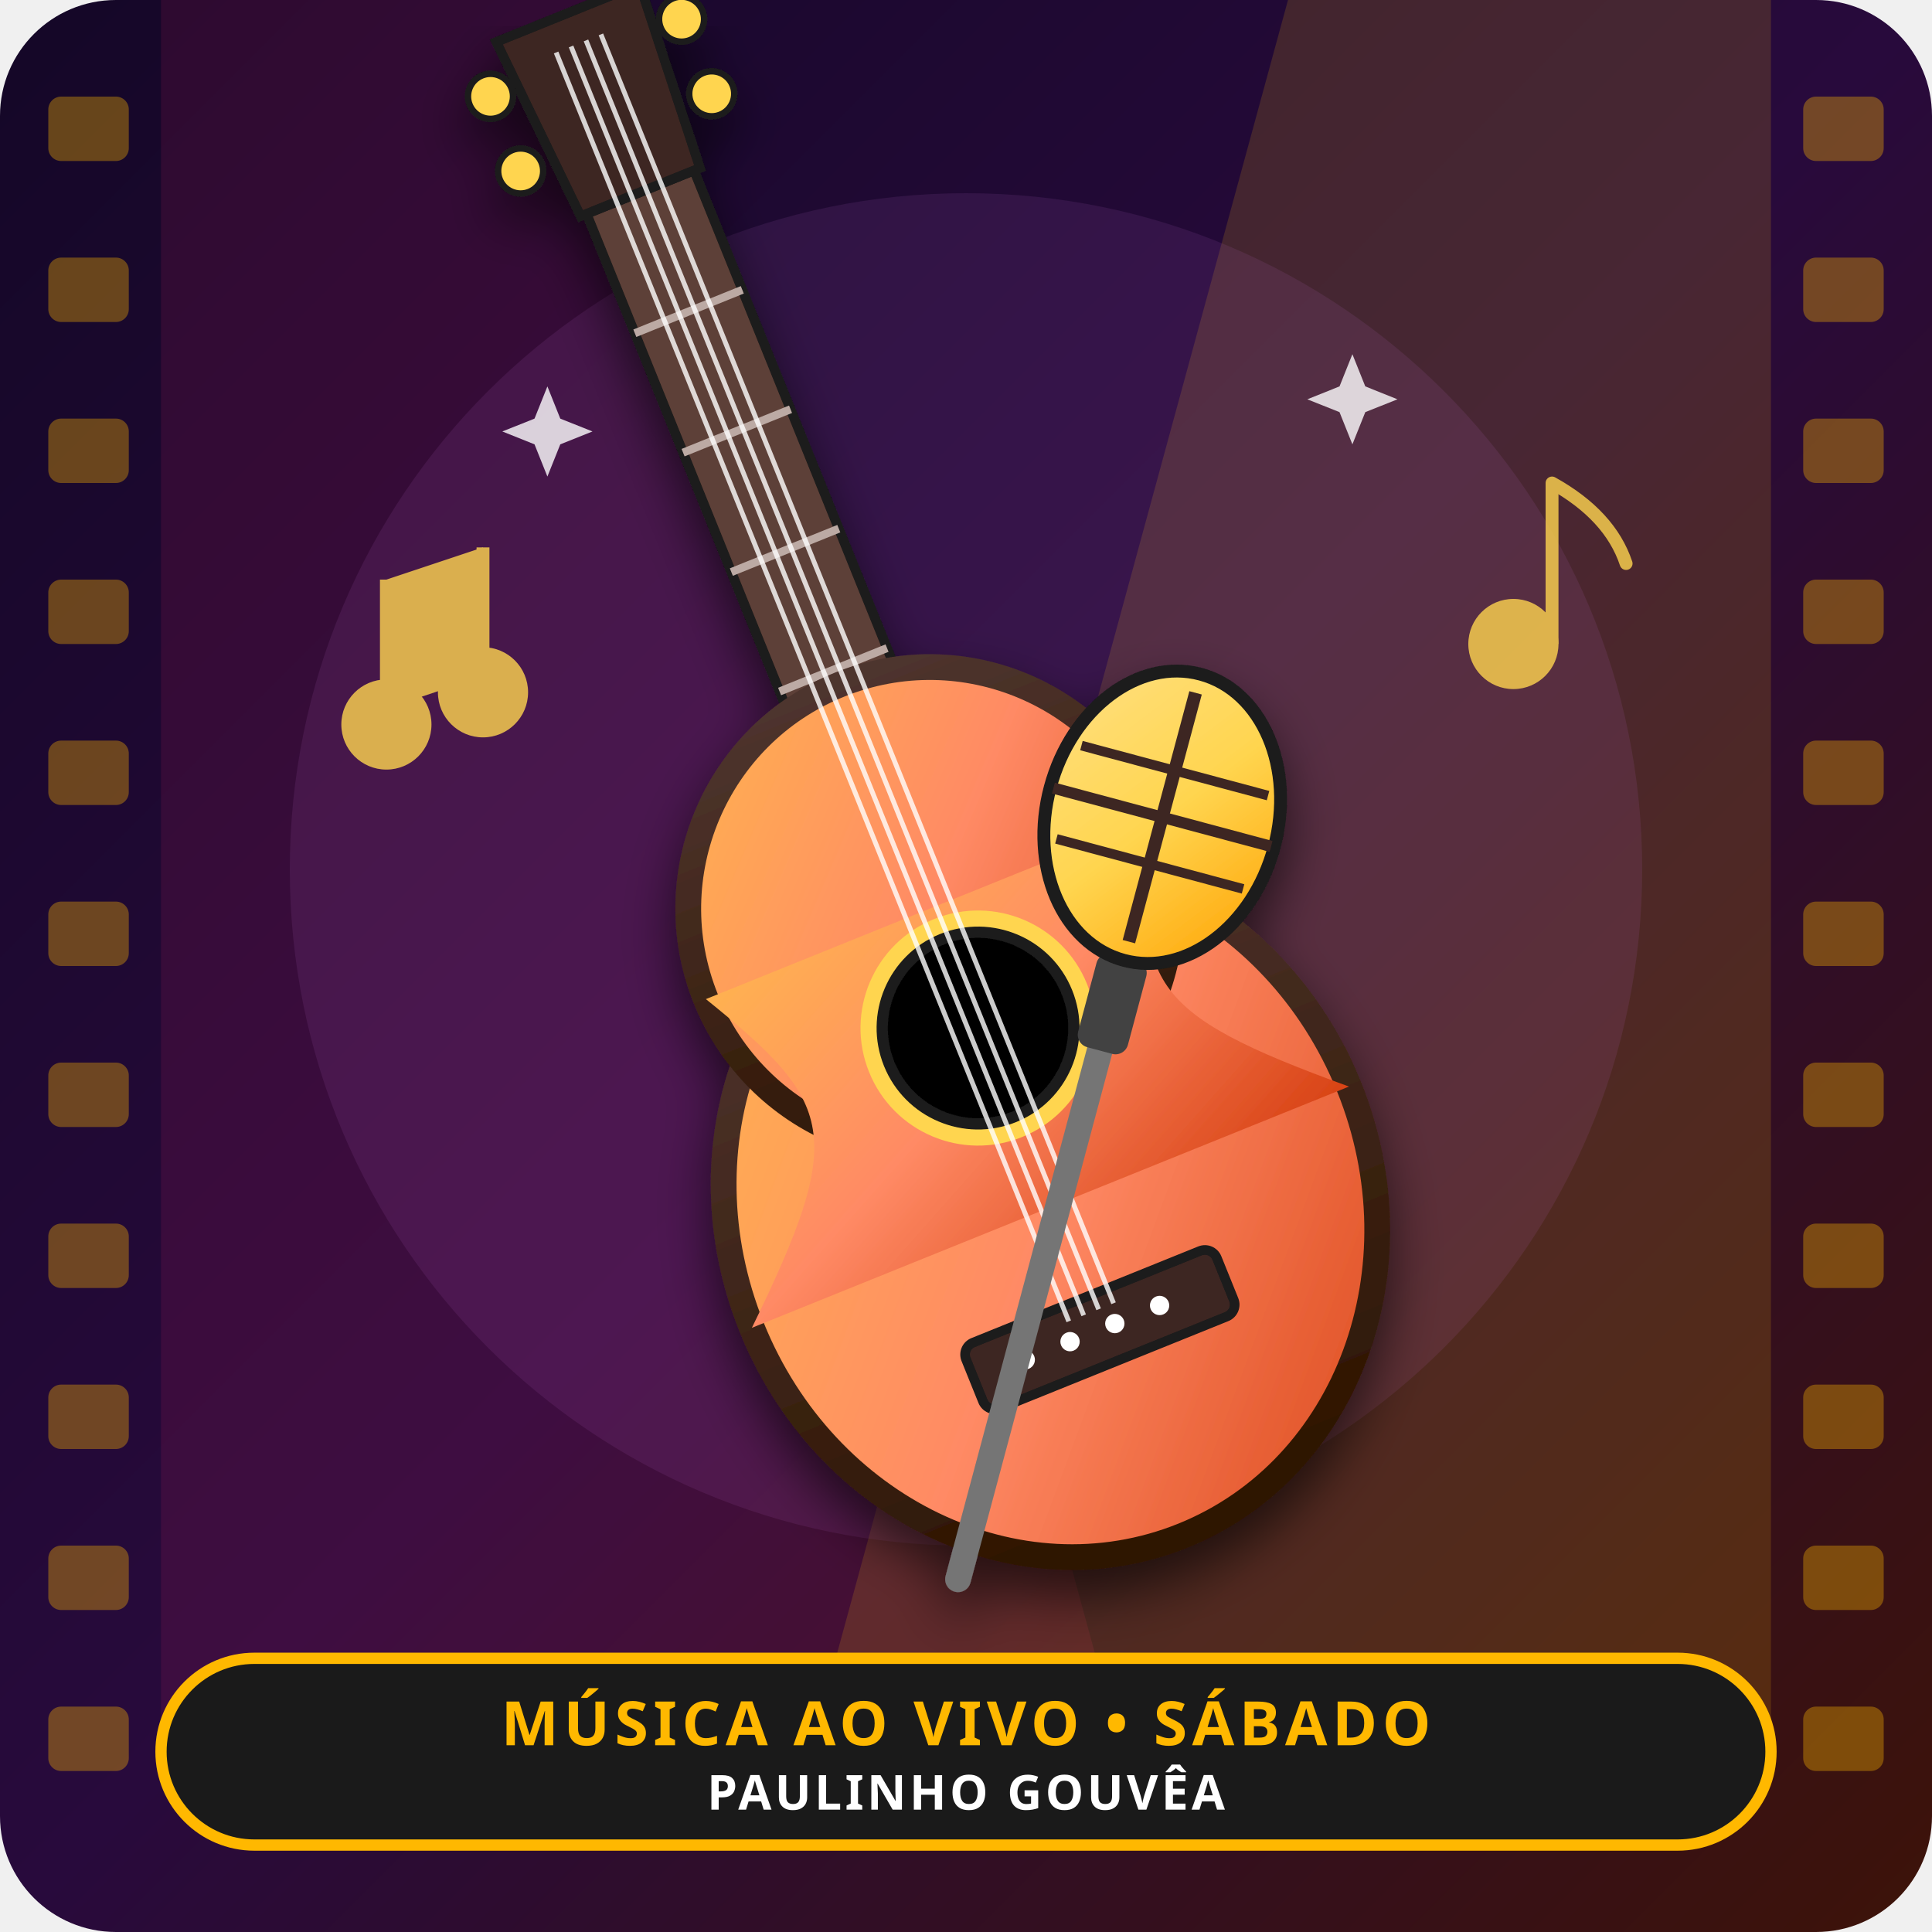
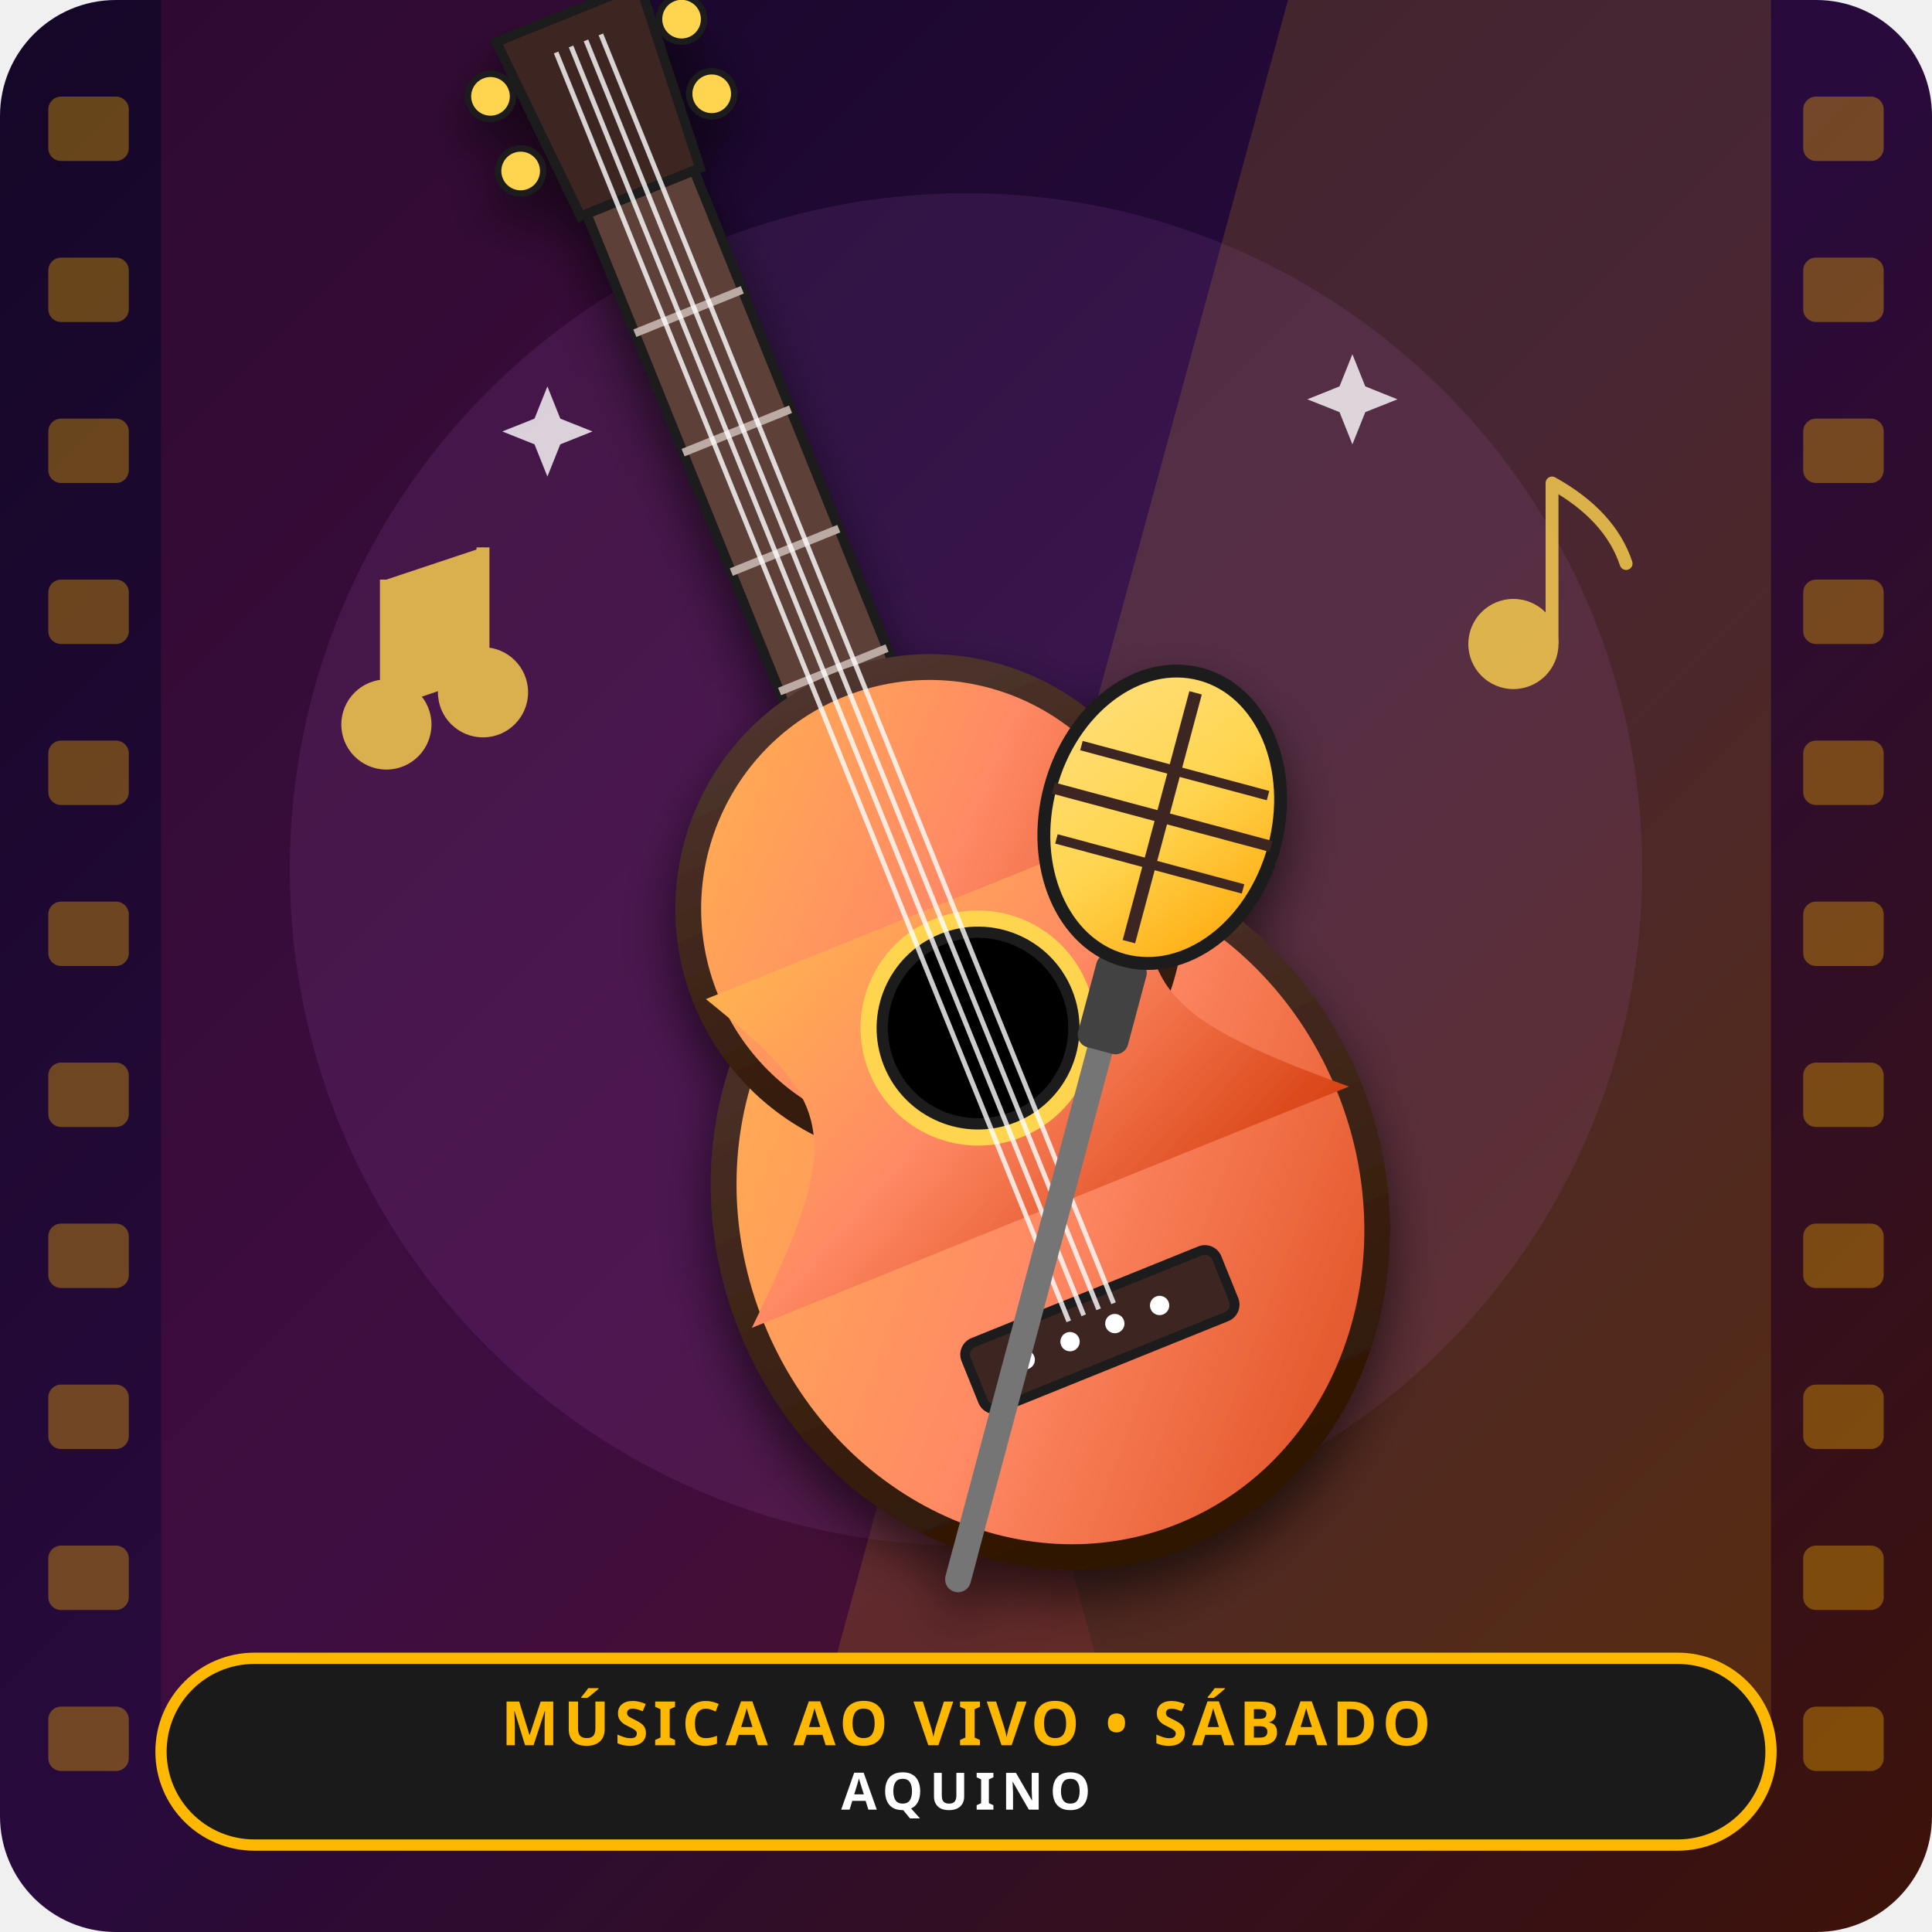
<svg xmlns="http://www.w3.org/2000/svg" viewBox="0 0 600 600" width="600" height="600">
  <defs>
    <linearGradient id="bgLiveMusic" x1="0%" y1="0%" x2="100%" y2="100%">
      <stop offset="0%" stop-color="#140727" />
      <stop offset="50%" stop-color="#280A3C" />
      <stop offset="100%" stop-color="#3D1308" />
    </linearGradient>
    <linearGradient id="guitarWood" x1="0%" y1="0%" x2="100%" y2="100%">
      <stop offset="0%" stop-color="#FFB74D" />
      <stop offset="50%" stop-color="#FF8A65" />
      <stop offset="100%" stop-color="#D84315" />
    </linearGradient>
    <linearGradient id="guitarEdge" x1="0%" y1="0%" x2="0%" y2="100%">
      <stop offset="0%" stop-color="#4E342E" />
      <stop offset="100%" stop-color="#2D1500" />
    </linearGradient>
    <linearGradient id="goldMic" x1="0%" y1="0%" x2="100%" y2="100%">
      <stop offset="0%" stop-color="#FFE082" />
      <stop offset="50%" stop-color="#FFD54F" />
      <stop offset="100%" stop-color="#FFA000" />
    </linearGradient>
    <filter id="musicShadow" x="-20%" y="-20%" width="140%" height="140%">
      <feDropShadow dx="0" dy="8" stdDeviation="8" flood-color="#000000" flood-opacity="0.6" />
    </filter>
  </defs>
  <rect width="600" height="600" rx="36" fill="url(#bgLiveMusic)" />
  <g fill="#FFB800" opacity="0.35">
    <rect x="15" y="30" width="25" height="20" rx="4" />
    <rect x="15" y="80" width="25" height="20" rx="4" />
    <rect x="15" y="130" width="25" height="20" rx="4" />
    <rect x="15" y="180" width="25" height="20" rx="4" />
    <rect x="15" y="230" width="25" height="20" rx="4" />
    <rect x="15" y="280" width="25" height="20" rx="4" />
    <rect x="15" y="330" width="25" height="20" rx="4" />
    <rect x="15" y="380" width="25" height="20" rx="4" />
    <rect x="15" y="430" width="25" height="20" rx="4" />
    <rect x="15" y="480" width="25" height="20" rx="4" />
    <rect x="15" y="530" width="25" height="20" rx="4" />
    <rect x="560" y="30" width="25" height="20" rx="4" />
    <rect x="560" y="80" width="25" height="20" rx="4" />
    <rect x="560" y="130" width="25" height="20" rx="4" />
    <rect x="560" y="180" width="25" height="20" rx="4" />
    <rect x="560" y="230" width="25" height="20" rx="4" />
    <rect x="560" y="280" width="25" height="20" rx="4" />
    <rect x="560" y="330" width="25" height="20" rx="4" />
    <rect x="560" y="380" width="25" height="20" rx="4" />
    <rect x="560" y="430" width="25" height="20" rx="4" />
    <rect x="560" y="480" width="25" height="20" rx="4" />
    <rect x="560" y="530" width="25" height="20" rx="4" />
  </g>
  <polygon points="50,0 200,0 350,550 50,550" fill="#E91E63" opacity="0.12" />
  <polygon points="550,0 400,0 250,550 550,550" fill="#FFC107" opacity="0.15" />
  <circle cx="300" cy="270" r="210" fill="#BA68C8" opacity="0.12" />
  <g fill="#FFD54F" opacity="0.8">
    <path d="M 120 180 L 150 170 L 150 210 L 120 220 Z" />
    <circle cx="120" cy="225" r="14" />
    <circle cx="150" cy="215" r="14" />
    <line x1="120" y1="180" x2="120" y2="225" stroke="#FFD54F" stroke-width="4" />
    <line x1="150" y1="170" x2="150" y2="215" stroke="#FFD54F" stroke-width="4" />
    <circle cx="470" cy="200" r="14" />
    <line x1="482" y1="200" x2="482" y2="150" stroke="#FFD54F" stroke-width="4" />
    <path d="M 482 150 Q 500 160 505 175" fill="none" stroke="#FFD54F" stroke-width="4" stroke-linecap="round" />
    <polygon points="170,120 174,130 184,134 174,138 170,148 166,138 156,134 166,130" fill="#FFF" />
    <polygon points="420,110 424,120 434,124 424,128 420,138 416,128 406,124 416,120" fill="#FFF" />
  </g>
  <g filter="url(#musicShadow)">
    <g transform="translate(300, 310) rotate(-22)">
      <rect x="-18" y="-270" width="36" height="200" fill="#5D4037" stroke="#1A1A1A" stroke-width="3" />
      <line x1="-18" y1="-230" x2="18" y2="-230" stroke="#BCAAA4" stroke-width="2.5" />
      <line x1="-18" y1="-190" x2="18" y2="-190" stroke="#BCAAA4" stroke-width="2.5" />
      <line x1="-18" y1="-150" x2="18" y2="-150" stroke="#BCAAA4" stroke-width="2.5" />
      <line x1="-18" y1="-110" x2="18" y2="-110" stroke="#BCAAA4" stroke-width="2.5" />
      <polygon points="-24,-330 24,-330 20,-270 -20,-270" fill="#3E2723" stroke="#1A1A1A" stroke-width="3" />
      <circle cx="-32" cy="-315" r="7" fill="#FFD54F" stroke="#1A1A1A" stroke-width="2" />
      <circle cx="-32" cy="-290" r="7" fill="#FFD54F" stroke="#1A1A1A" stroke-width="2" />
      <circle cx="32" cy="-315" r="7" fill="#FFD54F" stroke="#1A1A1A" stroke-width="2" />
      <circle cx="32" cy="-290" r="7" fill="#FFD54F" stroke="#1A1A1A" stroke-width="2" />
      <ellipse cx="0" cy="70" rx="100" ry="110" fill="url(#guitarWood)" stroke="url(#guitarEdge)" stroke-width="8" />
      <ellipse cx="0" cy="-30" rx="75" ry="75" fill="url(#guitarWood)" stroke="url(#guitarEdge)" stroke-width="8" />
      <path d="M -75 -30 C -50 15, -50 25, -100 70 L 100 70 C 50 25, 50 15, 75 -30 Z" fill="url(#guitarWood)" />
      <circle cx="0" cy="10" r="34" fill="#1A1A1A" stroke="#FFD54F" stroke-width="5" />
      <circle cx="0" cy="10" r="28" fill="#000000" />
      <rect x="-42" y="100" width="84" height="22" rx="4" fill="#3E2723" stroke="#1A1A1A" stroke-width="3" />
      <circle cx="-25" cy="111" r="3" fill="#FFF" />
      <circle cx="-10" cy="111" r="3" fill="#FFF" />
      <circle cx="5" cy="111" r="3" fill="#FFF" />
      <circle cx="20" cy="111" r="3" fill="#FFF" />
      <line x1="-8" y1="-320" x2="-8" y2="105" stroke="#FFFFFF" stroke-width="1.5" opacity="0.8" />
      <line x1="-3" y1="-320" x2="-3" y2="105" stroke="#FFFFFF" stroke-width="1.5" opacity="0.8" />
      <line x1="2" y1="-320" x2="2" y2="105" stroke="#FFFFFF" stroke-width="1.5" opacity="0.8" />
      <line x1="7" y1="-320" x2="7" y2="105" stroke="#FFFFFF" stroke-width="1.5" opacity="0.8" />
    </g>
    <g transform="translate(370, 220) rotate(15)">
      <line x1="0" y1="90" x2="0" y2="280" stroke="#757575" stroke-width="8" stroke-linecap="round" />
      <rect x="-8" y="80" width="16" height="30" rx="4" fill="#424242" />
      <ellipse cx="0" cy="35" rx="36" ry="46" fill="url(#goldMic)" stroke="#1A1A1A" stroke-width="4" />
      <line x1="-30" y1="20" x2="30" y2="20" stroke="#3E2723" stroke-width="3" />
      <line x1="-35" y1="35" x2="35" y2="35" stroke="#3E2723" stroke-width="3.5" />
      <line x1="-30" y1="50" x2="30" y2="50" stroke="#3E2723" stroke-width="3" />
      <line x1="0" y1="-5" x2="0" y2="75" stroke="#3E2723" stroke-width="4" />
    </g>
  </g>
  <g transform="translate(0, 515)">
    <rect x="50" y="0" width="500" height="58" rx="29" fill="#1A1A1A" stroke="#FFB800" stroke-width="3.5" />
    <text x="300" y="27" font-family="'Impact', 'Arial Black', sans-serif" font-size="19" font-weight="900" fill="#FFB800" text-anchor="middle" letter-spacing="1.5">
      MÚSICA AO VIVO • SÁBADO
    </text>
-     <text x="300" y="47" font-family="'Baloo 2', sans-serif" font-size="15" font-weight="800" fill="#FFFFFF" text-anchor="middle" letter-spacing="1">
-       PAULINHO GOUVÊA
+     <text x="300" y="47" font-family="'Baloo 2', sans-serif" font-size="16" font-weight="800" fill="#FFFFFF" text-anchor="middle" letter-spacing="2">
+       AQUINO
    </text>
  </g>
</svg>
